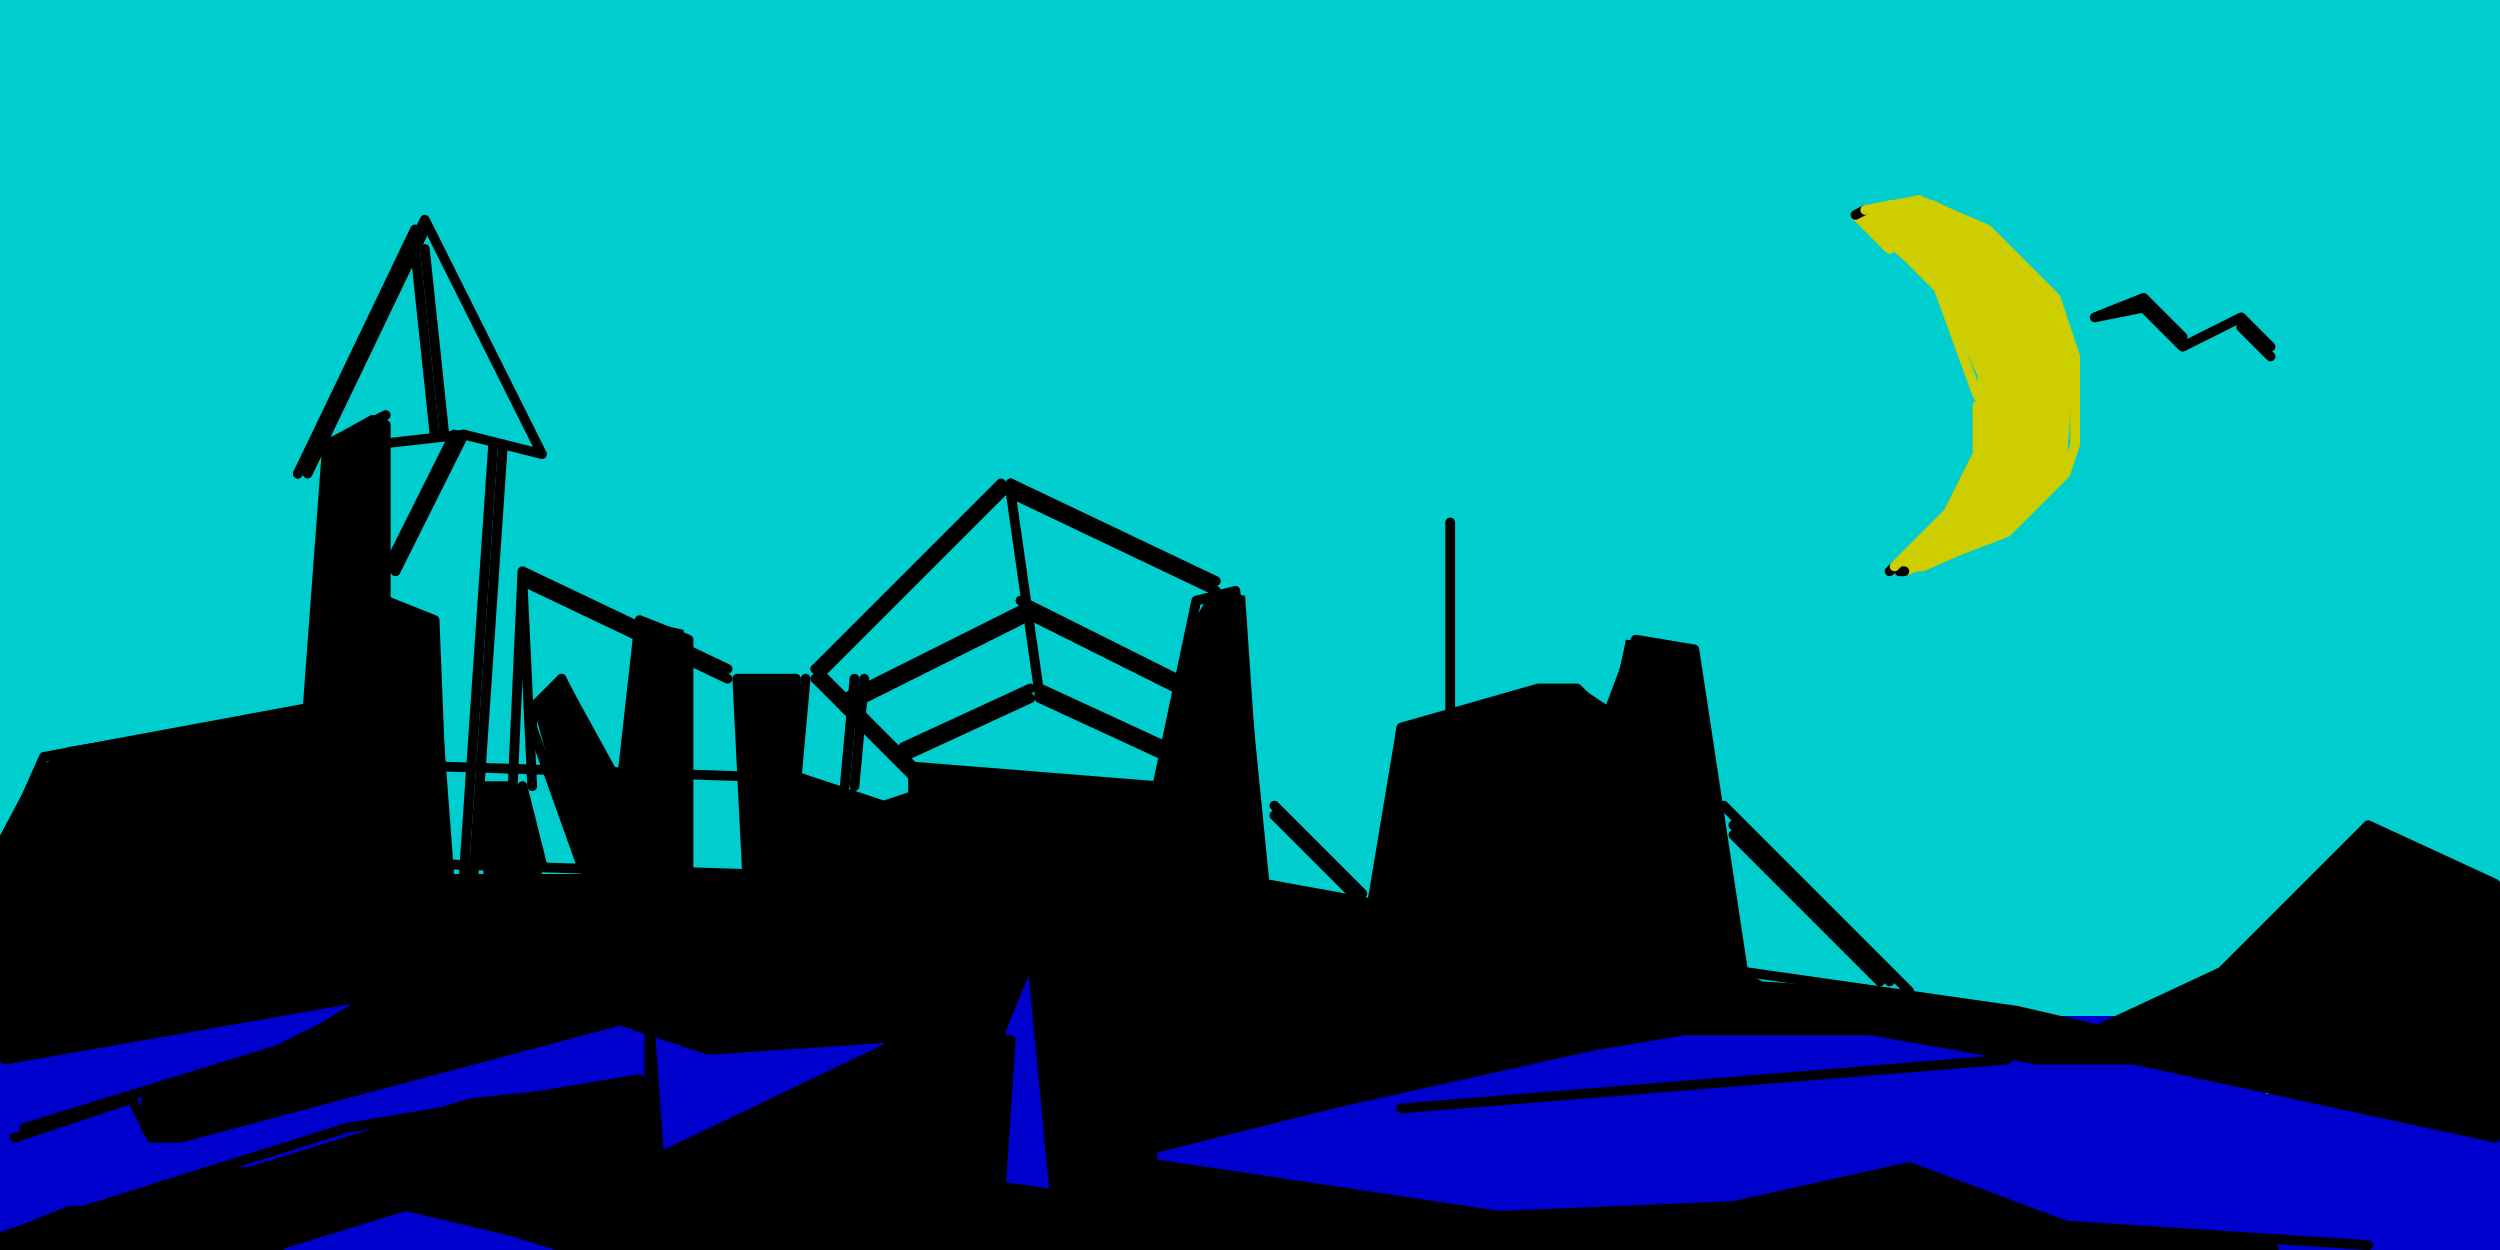
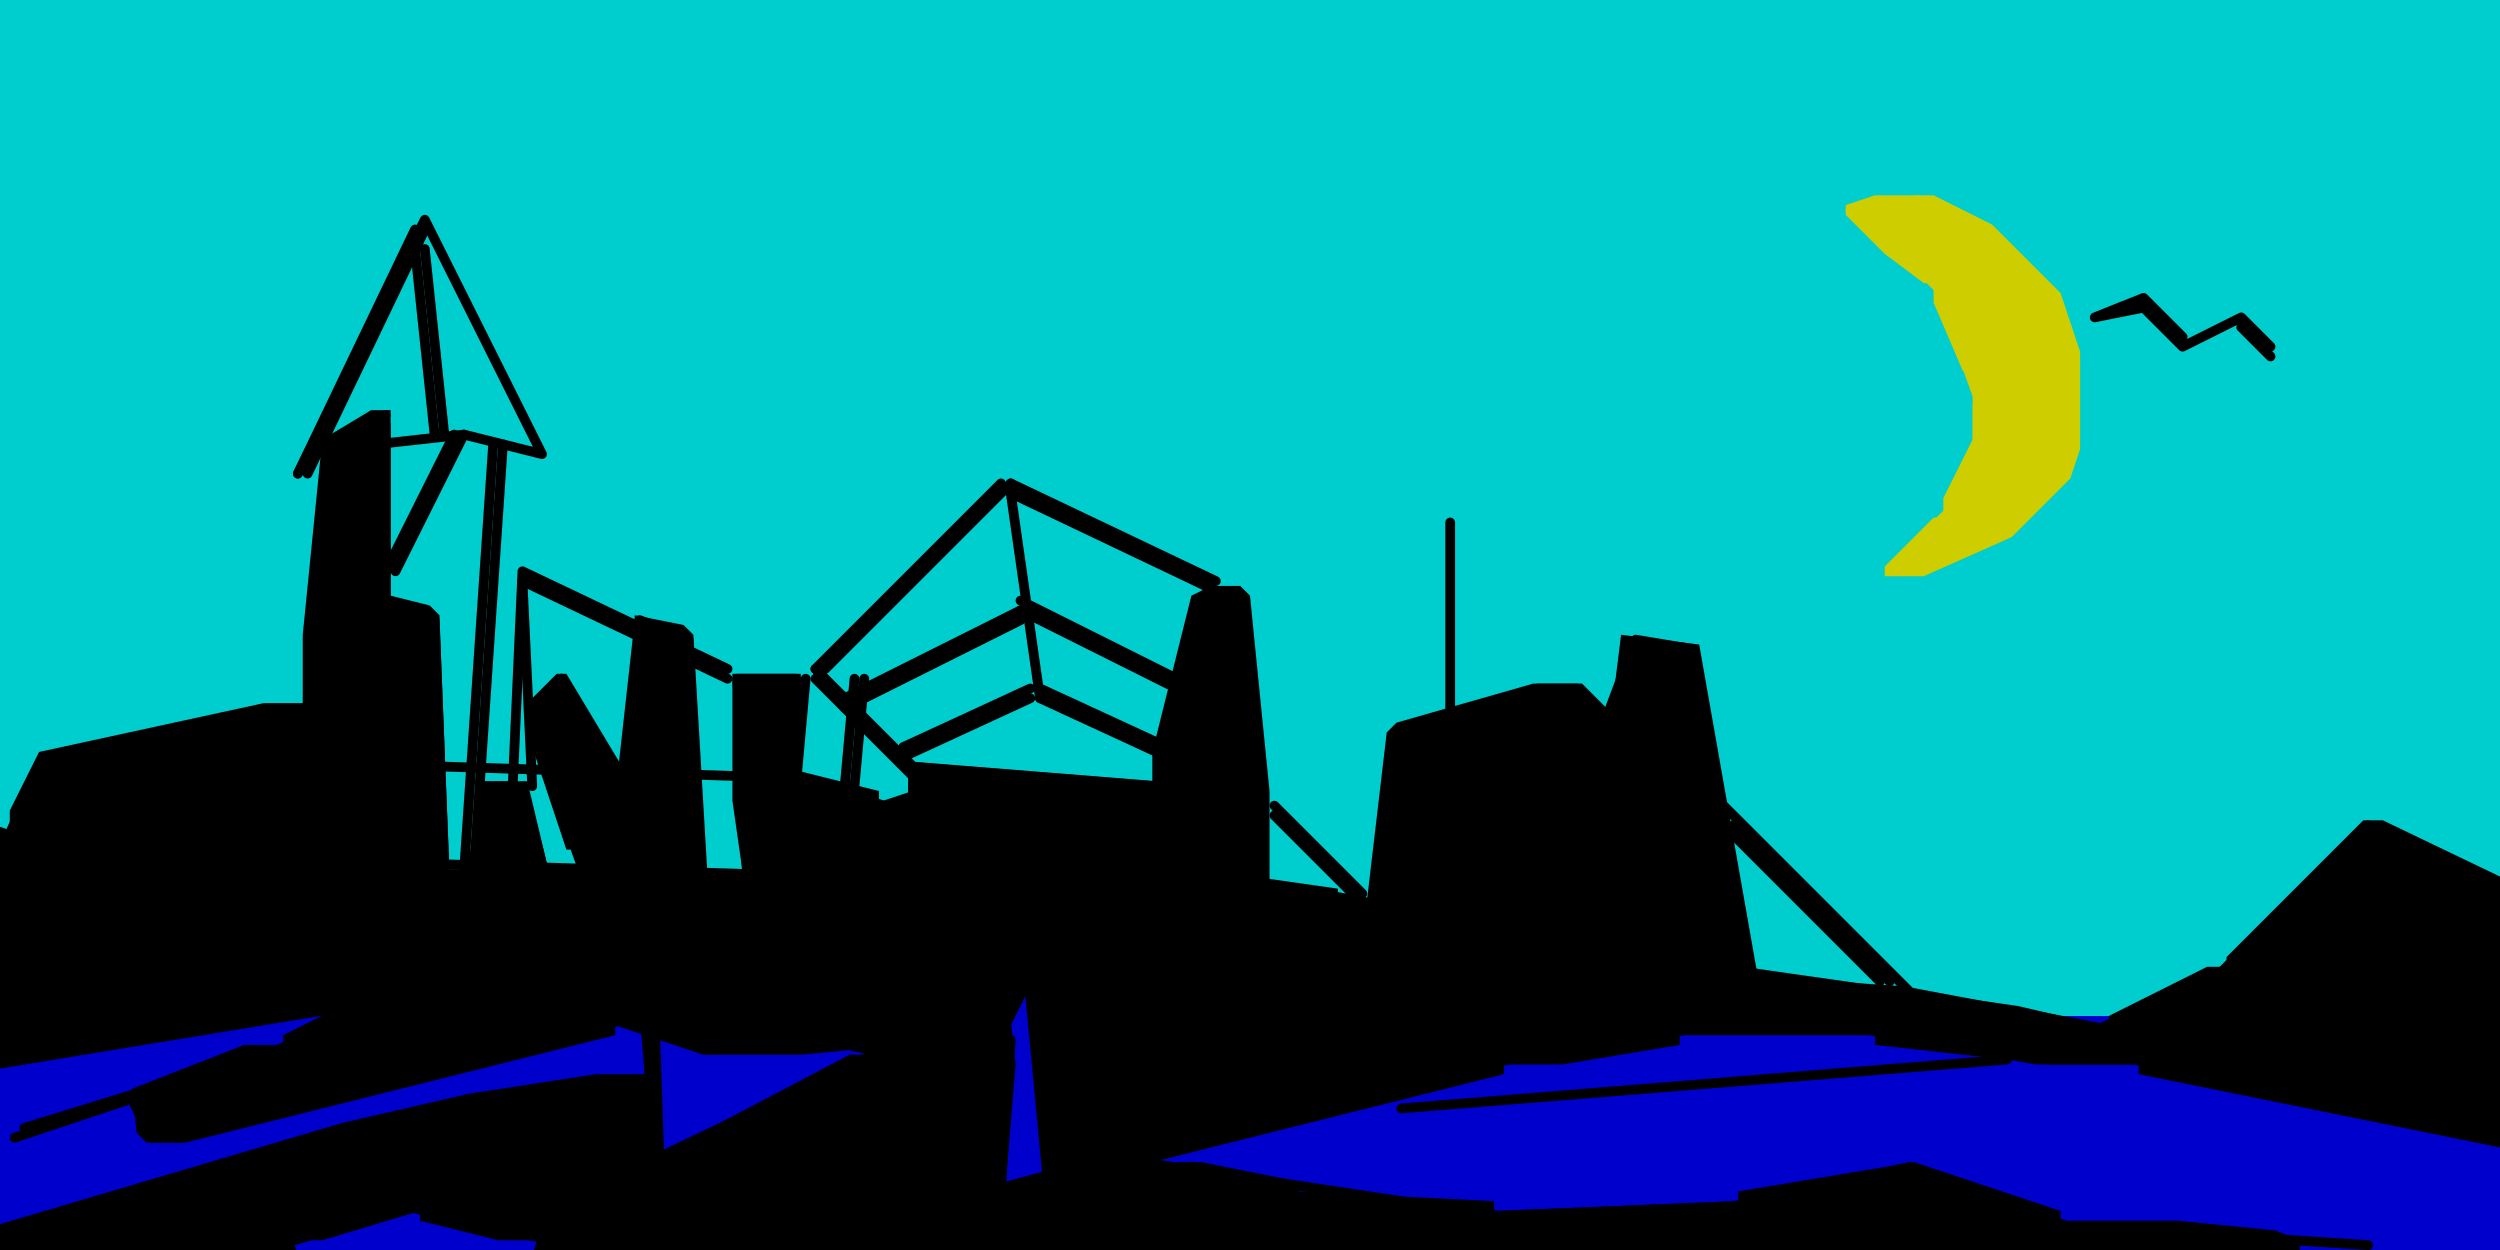
<svg xmlns="http://www.w3.org/2000/svg" viewBox="0 0 256 128" width="512" height="256">
  <g shape-rendering="crispEdges">
    <rect x="0" y="0" width="256" height="8" fill="#00CDCD" />
    <rect x="0" y="8" width="256" height="8" fill="#00CDCD" />
    <rect x="0" y="16" width="256" height="8" fill="#00CDCD" />
    <rect x="0" y="24" width="256" height="8" fill="#00CDCD" />
    <rect x="0" y="32" width="256" height="8" fill="#00CDCD" />
    <rect x="0" y="40" width="256" height="8" fill="#00CDCD" />
    <rect x="0" y="48" width="256" height="8" fill="#00CDCD" />
    <rect x="0" y="56" width="256" height="8" fill="#00CDCD" />
    <rect x="0" y="64" width="256" height="8" fill="#00CDCD" />
    <rect x="0" y="72" width="256" height="8" fill="#00CDCD" />
    <rect x="0" y="80" width="256" height="8" fill="#00CDCD" />
    <rect x="0" y="88" width="256" height="8" fill="#00CDCD" />
    <rect x="0" y="96" width="24" height="8" fill="#00CDCD" />
    <rect x="24" y="96" width="88" height="8" fill="#0000CD" />
    <rect x="112" y="96" width="144" height="8" fill="#00CDCD" />
    <rect x="0" y="104" width="112" height="8" fill="#0000CD" />
    <rect x="112" y="104" width="24" height="8" fill="#00CDCD" />
    <rect x="136" y="104" width="96" height="8" fill="#0000CD" />
    <rect x="232" y="104" width="16" height="8" fill="#00CDCD" />
    <rect x="248" y="104" width="8" height="8" fill="#0000CD" />
    <rect x="0" y="112" width="256" height="8" fill="#0000CD" />
    <rect x="0" y="120" width="256" height="8" fill="#0000CD" />
  </g>
-   <path fill="#000000" d="M165 72.5 166.5 65.5 173.5 66.5 178.5 99.5 180.5 100.5 195 101.5 232.5 109.5 240 109.5 256.5 113.5 256.5 116.5 218.5 108.5 208 108.5 191.5 105.5 172.5 105.5 118.5 117.5 118.5 119.5 153.5 124.5 177.5 123.5 196 119.5 211.5 125.5 233 126.5 233.5 128.5 108.5 128.5 105.5 99.5 103 105.5 72 107.5 63.5 104.5 19 116.5 14.5 116 14.5 111.5 28.5 107.5 36.5 102.5 -0.5 108.5 -0.5 86.5 3.5 79 7 76.5 31.5 72.5 33.5 45 38 42.5 39.5 42.5 39.5 61.5 44.5 63 46.5 89.5 76.5 89.5 75.5 69.5 81.5 69.5 81.5 79.5 90.5 82.5 93.5 81.5 93.5 78.5 118.5 80.5 121.5 65 124 60.5 127.5 61 129.5 90.5 140.5 92.5 143 74.5 157 70.5 162 70.5Z" />
-   <path fill="#000000" d="M103.5 108.5 102.5 121.5 108.5 122.5 108.5 128.5 58.5 128.5 42.5 123.5 30.5 126.5 28.5 128.5 -0.5 128.5 -0.5 126.5 7 123.5 11.5 123.5 21 119.5 25.5 119.5 48 112.5 66.5 110.5 66.5 117.5 68.5 118.5 90.5 107.5 90.5 105.5 103 105.5Z" />
-   <path fill="#CDCD00" d="M193.5 20.5 198 20.5 204 23.5 210.5 30 212.5 36 211.5 49 206 54.5 197 58.5 194.5 58.5 194.5 57 199.5 52.5 202.5 46.5 202.5 38.5 198.5 29.5 190.5 23 190.5 21.5Z" />
-   <path fill="#000000" d="M58.5 86.5 54.5 72 58 69.5 63.5 79.5 65.5 63.5 70 64.5 70.5 89.5 59.5 89.5Z" />
-   <path fill="#000000" d="M49.5 82.5 49.5 80.5 53.5 80.5 55.5 89.5 49.5 89.5Z" />
-   <path fill="#000000" d="M235 109.5 216.5 106.5 216.5 104.5 227.5 99.5 242 84.5 256.5 90.5 256.5 113.5Z" />
+   <path fill="#000000" d="M210 109 192 107 192 106 172 106 172 107 160 109 154 109 154 110 118 119 123 119 133 121 133 122 153 123 153 124 178 123 178 122 196 119 211 124 211 125 223 125 233 126 235.5 127 235.5 128.5 107.5 128.5 105 102 103 106 82 108 72 108 63 105 63 106 19 117 15 117 14 116 13.5 111.5 25 107 29 107 29 106 35 103 33 104 -0.5 109.5 -0.5 84.5 1 85 1 83 4 77 27 72 31 72 31 65 33 45 38 42 40 42 40 61 44 62 45 63 46 89 76 89 75 82 75 69 82 69 82 79 90 81 90 82 93 82 93 78 118 80 118 77 122 61 124 60 127 60 128 61 130 81 130 90 137 91 137 92 140 92 142 75 143 74 157 70 162 70 165 73 166 65 174 66 180 100 195 101 256.5 112.5 256 117.5 219 110 219 109Z" />
+   <path fill="#000000" d="M104 109 103 121 108.5 119.5 108.5 121.5 111.5 121.5 111.5 123.5 109.5 123.5 109.5 128.5 54.5 128.5 55 127 51 127 43 125 43 124 33 127 30 127 30.5 128.5 -0.5 128.5 -0.5 125.5 35 115 48 112 61 110 66 110 65.5 103.5 67.5 103.5 68 118 87 108 89 108 84.5 107 84.5 105.5 90.5 104.5 103.5 104.5Z" />
+   <path fill="#CDCD00" d="M202 45 202 38 201 38 198 31 198 29 197 29 193 26 189 22 189 21 192 20 198 20 204 23 211 30 213 36 213 46 212 49 206 55 197 59 193 59 193 58 198 53 199 53 199 51Z" />
+   <path fill="#000000" d="M58.5 90.5 56.5 90.5 56.5 89 59 89 59 87 58 87 54 75 54 72 57 69 58 69 64 79 65 63 70 64 71 65 72.5 90.5Z" />
+   <path fill="#000000" d="M49 83 49 80 54 80 56.5 90.5 47.5 90.5Z" />
+   <path fill="#000000" d="M256.5 90 256.5 114.5 251.5 114.5 239.5 111.5 239.5 110.5 231.5 110.5 216.5 107.5 215.5 106.5 216 104 226 99 228 99 228 98 242 84 244 84Z" />
  <g fill="none" stroke-width="1" stroke-linecap="round" stroke-linejoin="round">
    <path stroke="#000000" d="M255.5 113.5 239.5 109.5 232.5 109.5 206.5 103.5 178.5 99.5 173.5 66.5 167.5 65.5 164.5 73.5 161.5 70.5 157.5 70.5 143.5 74.5 140.5 92.5 129.5 90.5 126.5 60.5 122.5 61.5 118.5 80.5 93.5 78.5 93.5 81.5 90.5 82.5 81.5 79.5 81.5 69.5 75.5 69.5 76.5 89.5" />
    <path stroke="#000000" d="M76.5 89.5 45.5 88.5 44.5 63.5 39.5 61.5 39.5 43.5" />
    <path stroke="#000000" d="M39.5 42.5 33.5 45.5 31.5 72.5 4.5 77.5 0.5 86.5" />
    <path stroke="#000000" d="M0.5 108.5 40.5 101.5 28.5 107.5 2.5 115.5" />
    <path stroke="#000000" d="M1.5 116.5 13.5 112.5 15.5 116.5 18.5 116.5 63.5 104.5 72.5 107.5 102.5 105.5 105.5 96.5 108.5 127.5" />
    <path stroke="#000000" d="M113.5 118.5 153.5 124.5 177.5 123.5 195.5 119.5 211.5 125.5 242.5 127.5" />
    <path stroke="#000000" d="M114.5 118.5 154.5 108.5 172.5 105.5 191.5 105.5 208.5 108.5 218.5 108.5 255.5 116.5" />
    <path stroke="#000000" d="M103.5 106.5 102.5 121.5 116.5 123.5" />
    <path stroke="#000000" d="M90.5 107.5 67.5 118.5 66.5 104.5 66.5 117.5" />
    <path stroke="#000000" d="M65.5 110.5 35.5 115.5 0.5 126.5" />
    <path stroke="#000000" d="M41.5 123.5 28.5 127.5" />
    <path stroke="#000000" d="M58.5 127.5 41.5 123.5" />
    <path stroke="#000000" d="M223.5 34.5 219.5 30.5 214.5 32.5 219.5 31.5" />
    <path stroke="#000000" d="M219.5 31.5 223.5 35.5 229.5 32.5 232.5 35.5" />
    <path stroke="#000000" d="M232.5 36.5 229.5 33.5" />
-     <path stroke="#CDCD00" d="M193.5 25.5 190 22" />
-     <path stroke="#000000" d="M190 22 191 21.5" />
-     <path stroke="#CDCD00" d="M191 21.5 196.5 20.5" />
-     <path stroke="#CDCD00" d="M196.5 20.5 203.5 23.5 210.5 30.5 212.5 36.5 212.5 45.5 211.5 48.5 205.5 54.5 195 58.5" />
-     <path stroke="#000000" d="M195 58.5 194.5 58.5" />
-     <path stroke="#000000" d="M193.5 58.5 194 58" />
-     <path stroke="#CDCD00" d="M194 58 199.5 52.5 202.5 46.5 202.5 41.5" />
+     <path stroke="#CDCD00" d="M193.5 25.5 189.5 21.5 196.5 20.5" />
+     <path stroke="#CDCD00" d="M196.5 20.5 203.5 23.5 210.5 30.5 212.5 36.5 212.5 45.5 211.5 48.5 205.5 54.5 194.5 58.5" />
+     <path stroke="#CDCD00" d="M193.5 58.5 199.5 52.5 202.5 46.5 202.5 41.5" />
    <path stroke="#CDCD00" d="M202.5 40.5 198.5 29.5 194.5 25.5" />
    <path stroke="#000000" d="M192.5 100.5 177.5 85.5" />
    <path stroke="#000000" d="M193.5 100.5 177.5 84.5" />
    <path stroke="#000000" d="M195.5 101.5 176.5 82.5" />
    <path stroke="#000000" d="M148.5 72.5 148.5 53.5" />
    <path stroke="#000000" d="M139.5 92.5 130.5 83.5" />
    <path stroke="#000000" d="M139.5 91.5 130.5 82.5" />
    <path stroke="#000000" d="M143.5 113.5 205.5 108.5" />
    <path stroke="#000000" d="M70.5 89.5 70.5 65.5 65.5 63.5 63.5 81.5 57.5 69.5" />
    <path stroke="#000000" d="M57.5 69.5 54.5 72.5 54.5 74.5 59.5 88.5" />
    <path stroke="#000000" d="M45.5 78.5 76.5 79.5" />
    <path stroke="#000000" d="M49.5 88.5 49.5 81.5" />
    <path stroke="#000000" d="M49.5 80.5 52.5 80.5" />
    <path stroke="#000000" d="M53.5 80.5 55.5 88.5" />
    <path stroke="#000000" d="M52.5 80.5 53.5 58.5 74.5 68.5" />
    <path stroke="#000000" d="M53.5 59.5 74.5 69.5" />
    <path stroke="#000000" d="M53.5 59.5 54.5 80.5" />
    <path stroke="#000000" d="M83.5 69.5 93.5 79.5" />
    <path stroke="#000000" d="M83.5 68.5 93.5 78.5" />
    <path stroke="#000000" d="M83.5 68.5 102.5 49.5" />
    <path stroke="#000000" d="M84.5 68.5 103.5 49.5" />
    <path stroke="#000000" d="M103.5 49.5 124.5 59.5" />
    <path stroke="#000000" d="M103.5 50.5 124.5 60.5" />
    <path stroke="#000000" d="M103.5 50.5 106.5 71.5" />
    <path stroke="#000000" d="M104.5 61.5 120.5 69.5" />
    <path stroke="#000000" d="M104.5 62.5 120.5 70.5" />
    <path stroke="#000000" d="M106.5 70.5 119.5 76.5" />
    <path stroke="#000000" d="M106.5 71.5 119.5 77.5" />
    <path stroke="#000000" d="M105.5 70.5 92.5 76.5" />
    <path stroke="#000000" d="M105.5 71.5 92.5 77.5" />
    <path stroke="#000000" d="M104.5 62.5 86.5 71.5" />
    <path stroke="#000000" d="M104.5 63.5 86.5 72.5" />
    <path stroke="#000000" d="M87.5 69.5 86.5 80.5" />
    <path stroke="#000000" d="M88.5 69.5 87.5 80.5" />
    <path stroke="#000000" d="M82.5 69.5 81.5 80.5" />
    <path stroke="#000000" d="M31.5 48.5 43.5 23.5" />
    <path stroke="#000000" d="M30.5 48.5 42.5 23.5" />
    <path stroke="#000000" d="M30.5 48.5 43.5 22.5 55.5 46.5 47.5 44.5 38.5 45.5" />
    <path stroke="#000000" d="M45.5 44.5 43.5 25.5" />
    <path stroke="#000000" d="M44.5 44.5 42.5 25.5" />
    <path stroke="#000000" d="M47.5 89.5 50.5 45.5" />
    <path stroke="#000000" d="M48.5 89.5 51.5 45.5" />
    <path stroke="#000000" d="M39.5 58.5 46.5 44.5" />
    <path stroke="#000000" d="M40.5 58.5 47.5 44.5" />
    <path stroke="#000000" d="M212.5 106.5 227.5 99.5 242.5 84.5 255.5 90.5" />
  </g>
</svg>
